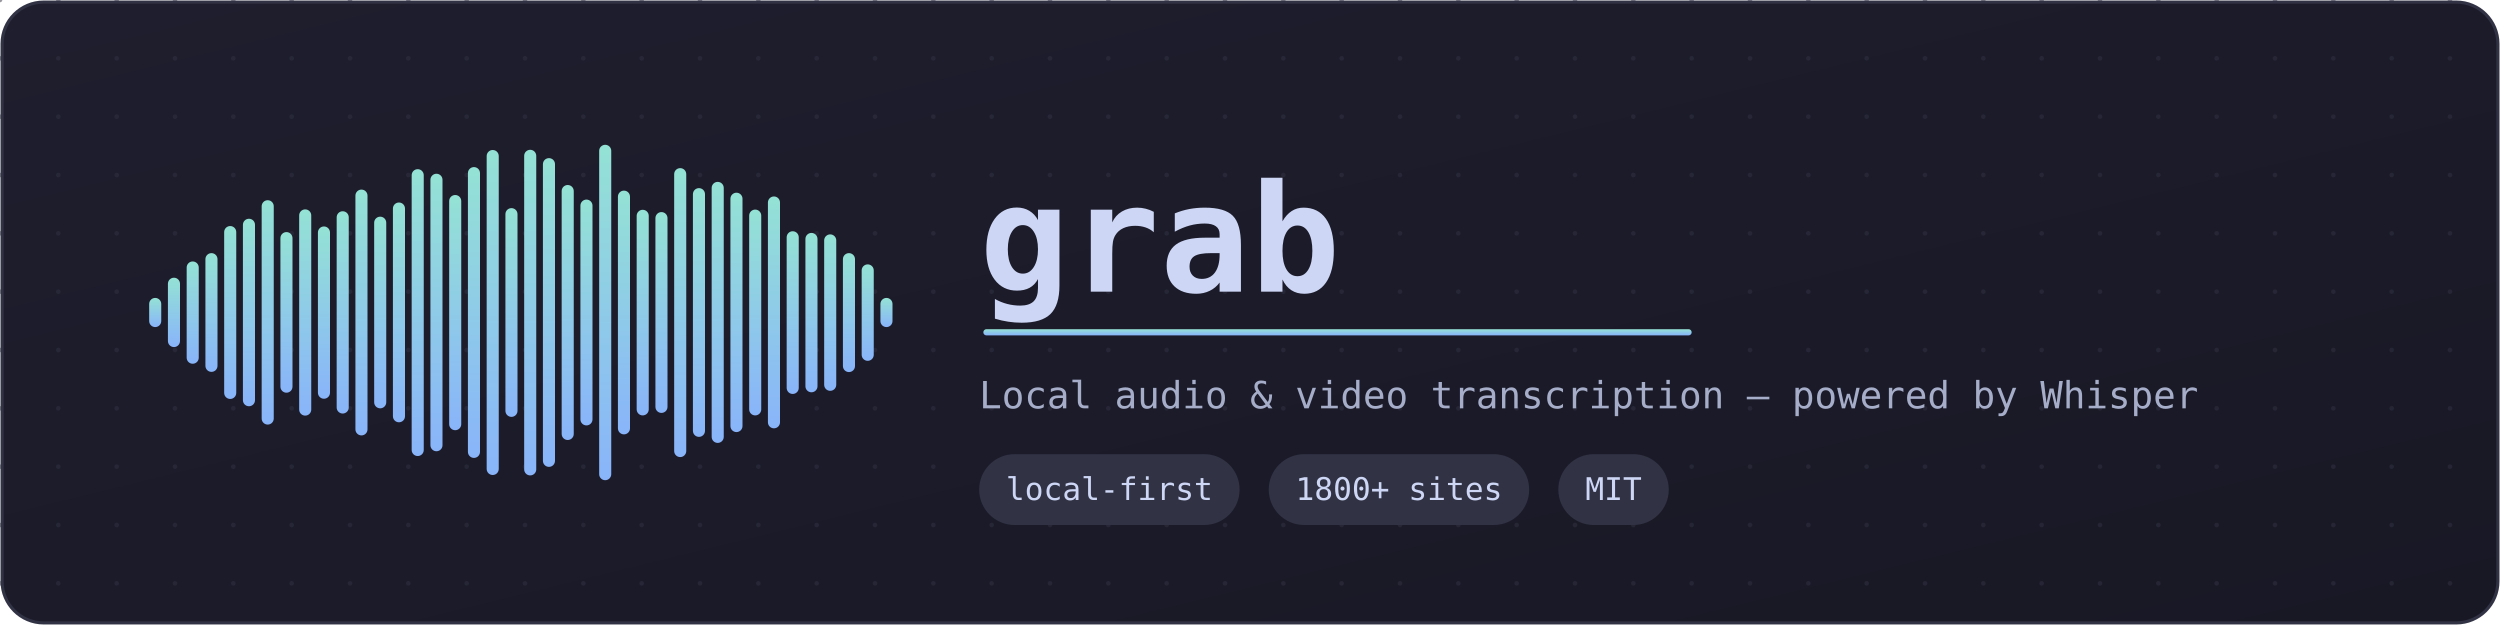
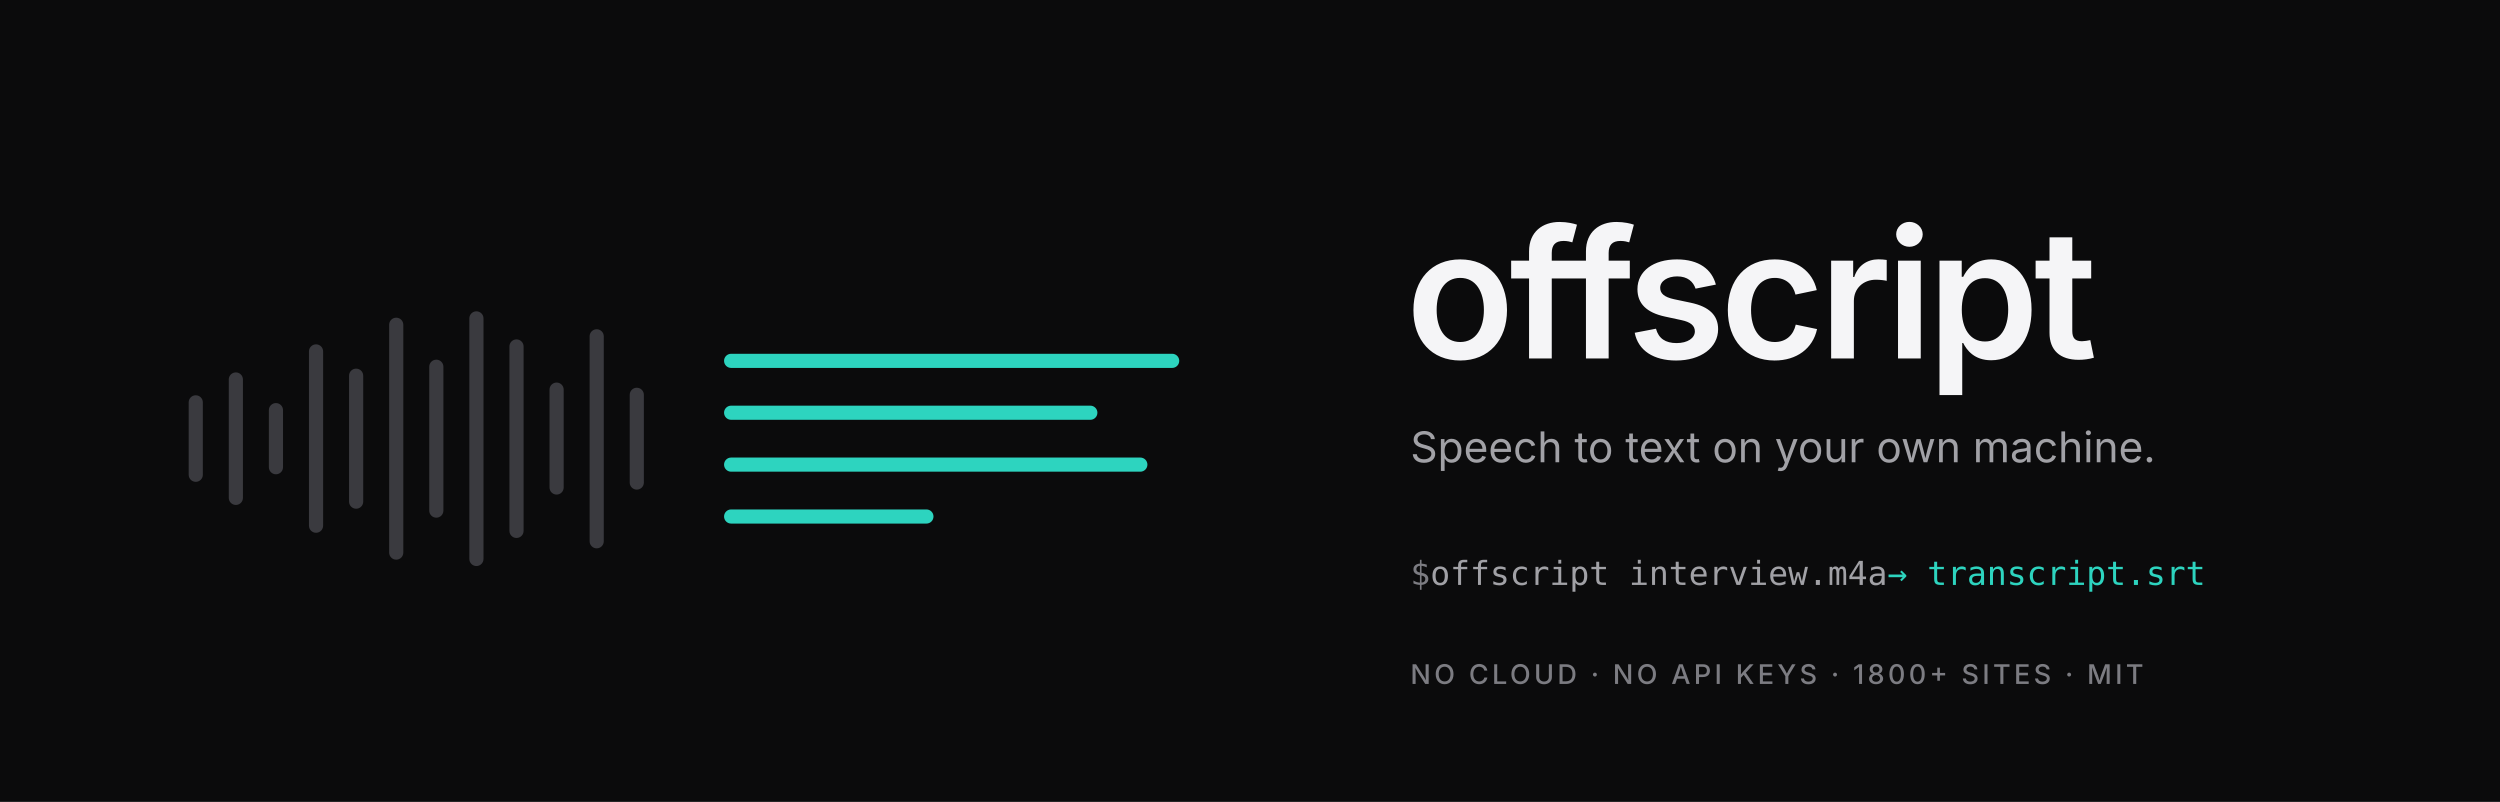
- <svg xmlns="http://www.w3.org/2000/svg" width="1200" height="300" viewBox="0 0 1200 300" role="img" aria-label="grab banner">
-   <defs>
-     <linearGradient id="bg" x1="0" y1="0" x2="1" y2="1">
-       <stop offset="0%" stop-color="#1e1e2e" />
-       <stop offset="100%" stop-color="#181825" />
-     </linearGradient>
-     <linearGradient id="wave" x1="0" y1="0" x2="0" y2="1">
-       <stop offset="0%" stop-color="#94e2d5" />
-       <stop offset="100%" stop-color="#89b4fa" />
-     </linearGradient>
-   </defs>
-   <rect x="1" y="1" width="1198" height="298" rx="20" fill="url(#bg)" stroke="#313244" stroke-width="1.5" />
-   <g opacity="0.5">
-     <circle cx="0" cy="0" r="1.1" fill="#313244" />
-     <circle cx="0" cy="28" r="1.1" fill="#313244" />
-     <circle cx="0" cy="56" r="1.1" fill="#313244" />
-     <circle cx="0" cy="84" r="1.1" fill="#313244" />
-     <circle cx="0" cy="112" r="1.1" fill="#313244" />
-     <circle cx="0" cy="140" r="1.1" fill="#313244" />
-     <circle cx="0" cy="168" r="1.1" fill="#313244" />
-     <circle cx="0" cy="196" r="1.1" fill="#313244" />
-     <circle cx="0" cy="224" r="1.1" fill="#313244" />
-     <circle cx="0" cy="252" r="1.1" fill="#313244" />
-     <circle cx="0" cy="280" r="1.1" fill="#313244" />
-     <circle cx="28" cy="0" r="1.1" fill="#313244" />
-     <circle cx="28" cy="28" r="1.1" fill="#313244" />
-     <circle cx="28" cy="56" r="1.1" fill="#313244" />
-     <circle cx="28" cy="84" r="1.1" fill="#313244" />
-     <circle cx="28" cy="112" r="1.1" fill="#313244" />
-     <circle cx="28" cy="140" r="1.1" fill="#313244" />
-     <circle cx="28" cy="168" r="1.1" fill="#313244" />
-     <circle cx="28" cy="196" r="1.1" fill="#313244" />
-     <circle cx="28" cy="224" r="1.1" fill="#313244" />
-     <circle cx="28" cy="252" r="1.1" fill="#313244" />
-     <circle cx="28" cy="280" r="1.1" fill="#313244" />
-     <circle cx="56" cy="0" r="1.1" fill="#313244" />
-     <circle cx="56" cy="28" r="1.1" fill="#313244" />
-     <circle cx="56" cy="56" r="1.1" fill="#313244" />
-     <circle cx="56" cy="84" r="1.1" fill="#313244" />
-     <circle cx="56" cy="112" r="1.1" fill="#313244" />
-     <circle cx="56" cy="140" r="1.1" fill="#313244" />
-     <circle cx="56" cy="168" r="1.1" fill="#313244" />
-     <circle cx="56" cy="196" r="1.1" fill="#313244" />
-     <circle cx="56" cy="224" r="1.1" fill="#313244" />
-     <circle cx="56" cy="252" r="1.1" fill="#313244" />
-     <circle cx="56" cy="280" r="1.1" fill="#313244" />
-     <circle cx="84" cy="0" r="1.1" fill="#313244" />
-     <circle cx="84" cy="28" r="1.1" fill="#313244" />
-     <circle cx="84" cy="56" r="1.1" fill="#313244" />
-     <circle cx="84" cy="84" r="1.1" fill="#313244" />
-     <circle cx="84" cy="112" r="1.1" fill="#313244" />
-     <circle cx="84" cy="140" r="1.1" fill="#313244" />
-     <circle cx="84" cy="168" r="1.1" fill="#313244" />
-     <circle cx="84" cy="196" r="1.1" fill="#313244" />
-     <circle cx="84" cy="224" r="1.1" fill="#313244" />
-     <circle cx="84" cy="252" r="1.1" fill="#313244" />
-     <circle cx="84" cy="280" r="1.1" fill="#313244" />
-     <circle cx="112" cy="0" r="1.1" fill="#313244" />
-     <circle cx="112" cy="28" r="1.1" fill="#313244" />
-     <circle cx="112" cy="56" r="1.1" fill="#313244" />
-     <circle cx="112" cy="84" r="1.1" fill="#313244" />
-     <circle cx="112" cy="112" r="1.1" fill="#313244" />
-     <circle cx="112" cy="140" r="1.1" fill="#313244" />
-     <circle cx="112" cy="168" r="1.1" fill="#313244" />
-     <circle cx="112" cy="196" r="1.1" fill="#313244" />
-     <circle cx="112" cy="224" r="1.1" fill="#313244" />
-     <circle cx="112" cy="252" r="1.1" fill="#313244" />
-     <circle cx="112" cy="280" r="1.1" fill="#313244" />
-     <circle cx="140" cy="0" r="1.1" fill="#313244" />
-     <circle cx="140" cy="28" r="1.1" fill="#313244" />
-     <circle cx="140" cy="56" r="1.1" fill="#313244" />
-     <circle cx="140" cy="84" r="1.1" fill="#313244" />
-     <circle cx="140" cy="112" r="1.1" fill="#313244" />
-     <circle cx="140" cy="140" r="1.1" fill="#313244" />
-     <circle cx="140" cy="168" r="1.1" fill="#313244" />
-     <circle cx="140" cy="196" r="1.1" fill="#313244" />
-     <circle cx="140" cy="224" r="1.1" fill="#313244" />
-     <circle cx="140" cy="252" r="1.1" fill="#313244" />
-     <circle cx="140" cy="280" r="1.1" fill="#313244" />
-     <circle cx="168" cy="0" r="1.1" fill="#313244" />
-     <circle cx="168" cy="28" r="1.1" fill="#313244" />
-     <circle cx="168" cy="56" r="1.1" fill="#313244" />
-     <circle cx="168" cy="84" r="1.1" fill="#313244" />
-     <circle cx="168" cy="112" r="1.1" fill="#313244" />
-     <circle cx="168" cy="140" r="1.1" fill="#313244" />
-     <circle cx="168" cy="168" r="1.1" fill="#313244" />
-     <circle cx="168" cy="196" r="1.1" fill="#313244" />
-     <circle cx="168" cy="224" r="1.1" fill="#313244" />
-     <circle cx="168" cy="252" r="1.1" fill="#313244" />
-     <circle cx="168" cy="280" r="1.1" fill="#313244" />
-     <circle cx="196" cy="0" r="1.1" fill="#313244" />
-     <circle cx="196" cy="28" r="1.1" fill="#313244" />
-     <circle cx="196" cy="56" r="1.1" fill="#313244" />
-     <circle cx="196" cy="84" r="1.1" fill="#313244" />
-     <circle cx="196" cy="112" r="1.1" fill="#313244" />
-     <circle cx="196" cy="140" r="1.1" fill="#313244" />
-     <circle cx="196" cy="168" r="1.1" fill="#313244" />
-     <circle cx="196" cy="196" r="1.1" fill="#313244" />
-     <circle cx="196" cy="224" r="1.1" fill="#313244" />
-     <circle cx="196" cy="252" r="1.1" fill="#313244" />
-     <circle cx="196" cy="280" r="1.1" fill="#313244" />
-     <circle cx="224" cy="0" r="1.1" fill="#313244" />
-     <circle cx="224" cy="28" r="1.1" fill="#313244" />
-     <circle cx="224" cy="56" r="1.1" fill="#313244" />
-     <circle cx="224" cy="84" r="1.1" fill="#313244" />
-     <circle cx="224" cy="112" r="1.1" fill="#313244" />
-     <circle cx="224" cy="140" r="1.1" fill="#313244" />
-     <circle cx="224" cy="168" r="1.1" fill="#313244" />
-     <circle cx="224" cy="196" r="1.1" fill="#313244" />
-     <circle cx="224" cy="224" r="1.1" fill="#313244" />
-     <circle cx="224" cy="252" r="1.1" fill="#313244" />
-     <circle cx="224" cy="280" r="1.1" fill="#313244" />
-     <circle cx="252" cy="0" r="1.1" fill="#313244" />
-     <circle cx="252" cy="28" r="1.1" fill="#313244" />
-     <circle cx="252" cy="56" r="1.1" fill="#313244" />
-     <circle cx="252" cy="84" r="1.1" fill="#313244" />
-     <circle cx="252" cy="112" r="1.1" fill="#313244" />
-     <circle cx="252" cy="140" r="1.1" fill="#313244" />
-     <circle cx="252" cy="168" r="1.1" fill="#313244" />
-     <circle cx="252" cy="196" r="1.1" fill="#313244" />
-     <circle cx="252" cy="224" r="1.1" fill="#313244" />
-     <circle cx="252" cy="252" r="1.1" fill="#313244" />
-     <circle cx="252" cy="280" r="1.1" fill="#313244" />
-     <circle cx="280" cy="0" r="1.1" fill="#313244" />
-     <circle cx="280" cy="28" r="1.1" fill="#313244" />
-     <circle cx="280" cy="56" r="1.1" fill="#313244" />
-     <circle cx="280" cy="84" r="1.1" fill="#313244" />
-     <circle cx="280" cy="112" r="1.1" fill="#313244" />
-     <circle cx="280" cy="140" r="1.1" fill="#313244" />
-     <circle cx="280" cy="168" r="1.1" fill="#313244" />
-     <circle cx="280" cy="196" r="1.1" fill="#313244" />
-     <circle cx="280" cy="224" r="1.1" fill="#313244" />
-     <circle cx="280" cy="252" r="1.1" fill="#313244" />
-     <circle cx="280" cy="280" r="1.1" fill="#313244" />
-     <circle cx="308" cy="0" r="1.1" fill="#313244" />
-     <circle cx="308" cy="28" r="1.1" fill="#313244" />
-     <circle cx="308" cy="56" r="1.1" fill="#313244" />
-     <circle cx="308" cy="84" r="1.1" fill="#313244" />
-     <circle cx="308" cy="112" r="1.1" fill="#313244" />
-     <circle cx="308" cy="140" r="1.1" fill="#313244" />
-     <circle cx="308" cy="168" r="1.1" fill="#313244" />
-     <circle cx="308" cy="196" r="1.1" fill="#313244" />
-     <circle cx="308" cy="224" r="1.1" fill="#313244" />
-     <circle cx="308" cy="252" r="1.1" fill="#313244" />
-     <circle cx="308" cy="280" r="1.1" fill="#313244" />
-     <circle cx="336" cy="0" r="1.1" fill="#313244" />
-     <circle cx="336" cy="28" r="1.1" fill="#313244" />
-     <circle cx="336" cy="56" r="1.1" fill="#313244" />
-     <circle cx="336" cy="84" r="1.1" fill="#313244" />
-     <circle cx="336" cy="112" r="1.1" fill="#313244" />
-     <circle cx="336" cy="140" r="1.1" fill="#313244" />
-     <circle cx="336" cy="168" r="1.1" fill="#313244" />
-     <circle cx="336" cy="196" r="1.1" fill="#313244" />
-     <circle cx="336" cy="224" r="1.1" fill="#313244" />
-     <circle cx="336" cy="252" r="1.1" fill="#313244" />
-     <circle cx="336" cy="280" r="1.1" fill="#313244" />
-     <circle cx="364" cy="0" r="1.1" fill="#313244" />
-     <circle cx="364" cy="28" r="1.1" fill="#313244" />
-     <circle cx="364" cy="56" r="1.1" fill="#313244" />
-     <circle cx="364" cy="84" r="1.1" fill="#313244" />
-     <circle cx="364" cy="112" r="1.1" fill="#313244" />
-     <circle cx="364" cy="140" r="1.1" fill="#313244" />
-     <circle cx="364" cy="168" r="1.1" fill="#313244" />
-     <circle cx="364" cy="196" r="1.1" fill="#313244" />
-     <circle cx="364" cy="224" r="1.1" fill="#313244" />
-     <circle cx="364" cy="252" r="1.1" fill="#313244" />
-     <circle cx="364" cy="280" r="1.1" fill="#313244" />
-     <circle cx="392" cy="0" r="1.1" fill="#313244" />
-     <circle cx="392" cy="28" r="1.1" fill="#313244" />
-     <circle cx="392" cy="56" r="1.1" fill="#313244" />
-     <circle cx="392" cy="84" r="1.1" fill="#313244" />
-     <circle cx="392" cy="112" r="1.1" fill="#313244" />
-     <circle cx="392" cy="140" r="1.1" fill="#313244" />
-     <circle cx="392" cy="168" r="1.1" fill="#313244" />
-     <circle cx="392" cy="196" r="1.1" fill="#313244" />
-     <circle cx="392" cy="224" r="1.1" fill="#313244" />
-     <circle cx="392" cy="252" r="1.1" fill="#313244" />
-     <circle cx="392" cy="280" r="1.1" fill="#313244" />
-     <circle cx="420" cy="0" r="1.1" fill="#313244" />
-     <circle cx="420" cy="28" r="1.1" fill="#313244" />
-     <circle cx="420" cy="56" r="1.1" fill="#313244" />
-     <circle cx="420" cy="84" r="1.1" fill="#313244" />
-     <circle cx="420" cy="112" r="1.1" fill="#313244" />
-     <circle cx="420" cy="140" r="1.1" fill="#313244" />
-     <circle cx="420" cy="168" r="1.1" fill="#313244" />
-     <circle cx="420" cy="196" r="1.1" fill="#313244" />
-     <circle cx="420" cy="224" r="1.1" fill="#313244" />
-     <circle cx="420" cy="252" r="1.1" fill="#313244" />
-     <circle cx="420" cy="280" r="1.1" fill="#313244" />
-     <circle cx="448" cy="0" r="1.1" fill="#313244" />
-     <circle cx="448" cy="28" r="1.1" fill="#313244" />
-     <circle cx="448" cy="56" r="1.1" fill="#313244" />
-     <circle cx="448" cy="84" r="1.1" fill="#313244" />
-     <circle cx="448" cy="112" r="1.1" fill="#313244" />
-     <circle cx="448" cy="140" r="1.1" fill="#313244" />
-     <circle cx="448" cy="168" r="1.1" fill="#313244" />
-     <circle cx="448" cy="196" r="1.1" fill="#313244" />
-     <circle cx="448" cy="224" r="1.1" fill="#313244" />
-     <circle cx="448" cy="252" r="1.1" fill="#313244" />
-     <circle cx="448" cy="280" r="1.1" fill="#313244" />
-     <circle cx="476" cy="0" r="1.1" fill="#313244" />
-     <circle cx="476" cy="28" r="1.1" fill="#313244" />
-     <circle cx="476" cy="56" r="1.1" fill="#313244" />
-     <circle cx="476" cy="84" r="1.1" fill="#313244" />
-     <circle cx="476" cy="112" r="1.1" fill="#313244" />
-     <circle cx="476" cy="140" r="1.1" fill="#313244" />
-     <circle cx="476" cy="168" r="1.1" fill="#313244" />
-     <circle cx="476" cy="196" r="1.1" fill="#313244" />
-     <circle cx="476" cy="224" r="1.1" fill="#313244" />
-     <circle cx="476" cy="252" r="1.1" fill="#313244" />
-     <circle cx="476" cy="280" r="1.1" fill="#313244" />
-     <circle cx="504" cy="0" r="1.1" fill="#313244" />
-     <circle cx="504" cy="28" r="1.1" fill="#313244" />
-     <circle cx="504" cy="56" r="1.1" fill="#313244" />
-     <circle cx="504" cy="84" r="1.1" fill="#313244" />
-     <circle cx="504" cy="112" r="1.1" fill="#313244" />
-     <circle cx="504" cy="140" r="1.1" fill="#313244" />
-     <circle cx="504" cy="168" r="1.1" fill="#313244" />
-     <circle cx="504" cy="196" r="1.1" fill="#313244" />
-     <circle cx="504" cy="224" r="1.1" fill="#313244" />
-     <circle cx="504" cy="252" r="1.1" fill="#313244" />
-     <circle cx="504" cy="280" r="1.1" fill="#313244" />
-     <circle cx="532" cy="0" r="1.1" fill="#313244" />
-     <circle cx="532" cy="28" r="1.1" fill="#313244" />
-     <circle cx="532" cy="56" r="1.1" fill="#313244" />
-     <circle cx="532" cy="84" r="1.1" fill="#313244" />
-     <circle cx="532" cy="112" r="1.1" fill="#313244" />
-     <circle cx="532" cy="140" r="1.1" fill="#313244" />
-     <circle cx="532" cy="168" r="1.1" fill="#313244" />
-     <circle cx="532" cy="196" r="1.1" fill="#313244" />
-     <circle cx="532" cy="224" r="1.1" fill="#313244" />
-     <circle cx="532" cy="252" r="1.1" fill="#313244" />
-     <circle cx="532" cy="280" r="1.1" fill="#313244" />
-     <circle cx="560" cy="0" r="1.1" fill="#313244" />
-     <circle cx="560" cy="28" r="1.1" fill="#313244" />
-     <circle cx="560" cy="56" r="1.1" fill="#313244" />
-     <circle cx="560" cy="84" r="1.1" fill="#313244" />
-     <circle cx="560" cy="112" r="1.1" fill="#313244" />
-     <circle cx="560" cy="140" r="1.1" fill="#313244" />
-     <circle cx="560" cy="168" r="1.1" fill="#313244" />
-     <circle cx="560" cy="196" r="1.1" fill="#313244" />
-     <circle cx="560" cy="224" r="1.1" fill="#313244" />
-     <circle cx="560" cy="252" r="1.1" fill="#313244" />
-     <circle cx="560" cy="280" r="1.1" fill="#313244" />
-     <circle cx="588" cy="0" r="1.1" fill="#313244" />
-     <circle cx="588" cy="28" r="1.1" fill="#313244" />
-     <circle cx="588" cy="56" r="1.1" fill="#313244" />
-     <circle cx="588" cy="84" r="1.1" fill="#313244" />
-     <circle cx="588" cy="112" r="1.1" fill="#313244" />
-     <circle cx="588" cy="140" r="1.1" fill="#313244" />
-     <circle cx="588" cy="168" r="1.1" fill="#313244" />
-     <circle cx="588" cy="196" r="1.1" fill="#313244" />
-     <circle cx="588" cy="224" r="1.1" fill="#313244" />
-     <circle cx="588" cy="252" r="1.1" fill="#313244" />
-     <circle cx="588" cy="280" r="1.1" fill="#313244" />
-     <circle cx="616" cy="0" r="1.1" fill="#313244" />
-     <circle cx="616" cy="28" r="1.1" fill="#313244" />
-     <circle cx="616" cy="56" r="1.1" fill="#313244" />
-     <circle cx="616" cy="84" r="1.1" fill="#313244" />
-     <circle cx="616" cy="112" r="1.1" fill="#313244" />
-     <circle cx="616" cy="140" r="1.1" fill="#313244" />
-     <circle cx="616" cy="168" r="1.1" fill="#313244" />
-     <circle cx="616" cy="196" r="1.1" fill="#313244" />
-     <circle cx="616" cy="224" r="1.1" fill="#313244" />
-     <circle cx="616" cy="252" r="1.1" fill="#313244" />
-     <circle cx="616" cy="280" r="1.1" fill="#313244" />
-     <circle cx="644" cy="0" r="1.1" fill="#313244" />
-     <circle cx="644" cy="28" r="1.1" fill="#313244" />
-     <circle cx="644" cy="56" r="1.1" fill="#313244" />
-     <circle cx="644" cy="84" r="1.1" fill="#313244" />
-     <circle cx="644" cy="112" r="1.1" fill="#313244" />
-     <circle cx="644" cy="140" r="1.1" fill="#313244" />
-     <circle cx="644" cy="168" r="1.1" fill="#313244" />
-     <circle cx="644" cy="196" r="1.1" fill="#313244" />
-     <circle cx="644" cy="224" r="1.1" fill="#313244" />
-     <circle cx="644" cy="252" r="1.1" fill="#313244" />
-     <circle cx="644" cy="280" r="1.1" fill="#313244" />
-     <circle cx="672" cy="0" r="1.1" fill="#313244" />
-     <circle cx="672" cy="28" r="1.1" fill="#313244" />
-     <circle cx="672" cy="56" r="1.1" fill="#313244" />
-     <circle cx="672" cy="84" r="1.1" fill="#313244" />
-     <circle cx="672" cy="112" r="1.1" fill="#313244" />
-     <circle cx="672" cy="140" r="1.1" fill="#313244" />
-     <circle cx="672" cy="168" r="1.1" fill="#313244" />
-     <circle cx="672" cy="196" r="1.1" fill="#313244" />
-     <circle cx="672" cy="224" r="1.1" fill="#313244" />
-     <circle cx="672" cy="252" r="1.1" fill="#313244" />
-     <circle cx="672" cy="280" r="1.1" fill="#313244" />
-     <circle cx="700" cy="0" r="1.1" fill="#313244" />
-     <circle cx="700" cy="28" r="1.1" fill="#313244" />
-     <circle cx="700" cy="56" r="1.1" fill="#313244" />
-     <circle cx="700" cy="84" r="1.1" fill="#313244" />
-     <circle cx="700" cy="112" r="1.1" fill="#313244" />
-     <circle cx="700" cy="140" r="1.1" fill="#313244" />
-     <circle cx="700" cy="168" r="1.1" fill="#313244" />
-     <circle cx="700" cy="196" r="1.1" fill="#313244" />
-     <circle cx="700" cy="224" r="1.1" fill="#313244" />
-     <circle cx="700" cy="252" r="1.1" fill="#313244" />
-     <circle cx="700" cy="280" r="1.1" fill="#313244" />
-     <circle cx="728" cy="0" r="1.1" fill="#313244" />
-     <circle cx="728" cy="28" r="1.1" fill="#313244" />
-     <circle cx="728" cy="56" r="1.1" fill="#313244" />
-     <circle cx="728" cy="84" r="1.1" fill="#313244" />
-     <circle cx="728" cy="112" r="1.1" fill="#313244" />
-     <circle cx="728" cy="140" r="1.1" fill="#313244" />
-     <circle cx="728" cy="168" r="1.1" fill="#313244" />
-     <circle cx="728" cy="196" r="1.1" fill="#313244" />
-     <circle cx="728" cy="224" r="1.1" fill="#313244" />
-     <circle cx="728" cy="252" r="1.1" fill="#313244" />
-     <circle cx="728" cy="280" r="1.1" fill="#313244" />
-     <circle cx="756" cy="0" r="1.1" fill="#313244" />
-     <circle cx="756" cy="28" r="1.1" fill="#313244" />
-     <circle cx="756" cy="56" r="1.1" fill="#313244" />
-     <circle cx="756" cy="84" r="1.1" fill="#313244" />
-     <circle cx="756" cy="112" r="1.1" fill="#313244" />
-     <circle cx="756" cy="140" r="1.1" fill="#313244" />
-     <circle cx="756" cy="168" r="1.1" fill="#313244" />
-     <circle cx="756" cy="196" r="1.1" fill="#313244" />
-     <circle cx="756" cy="224" r="1.1" fill="#313244" />
-     <circle cx="756" cy="252" r="1.1" fill="#313244" />
-     <circle cx="756" cy="280" r="1.1" fill="#313244" />
-     <circle cx="784" cy="0" r="1.1" fill="#313244" />
-     <circle cx="784" cy="28" r="1.1" fill="#313244" />
-     <circle cx="784" cy="56" r="1.1" fill="#313244" />
-     <circle cx="784" cy="84" r="1.1" fill="#313244" />
-     <circle cx="784" cy="112" r="1.1" fill="#313244" />
-     <circle cx="784" cy="140" r="1.1" fill="#313244" />
-     <circle cx="784" cy="168" r="1.1" fill="#313244" />
-     <circle cx="784" cy="196" r="1.1" fill="#313244" />
-     <circle cx="784" cy="224" r="1.1" fill="#313244" />
-     <circle cx="784" cy="252" r="1.1" fill="#313244" />
-     <circle cx="784" cy="280" r="1.1" fill="#313244" />
-     <circle cx="812" cy="0" r="1.1" fill="#313244" />
-     <circle cx="812" cy="28" r="1.1" fill="#313244" />
-     <circle cx="812" cy="56" r="1.1" fill="#313244" />
-     <circle cx="812" cy="84" r="1.1" fill="#313244" />
-     <circle cx="812" cy="112" r="1.1" fill="#313244" />
-     <circle cx="812" cy="140" r="1.1" fill="#313244" />
-     <circle cx="812" cy="168" r="1.1" fill="#313244" />
-     <circle cx="812" cy="196" r="1.1" fill="#313244" />
-     <circle cx="812" cy="224" r="1.1" fill="#313244" />
-     <circle cx="812" cy="252" r="1.1" fill="#313244" />
-     <circle cx="812" cy="280" r="1.1" fill="#313244" />
-     <circle cx="840" cy="0" r="1.1" fill="#313244" />
-     <circle cx="840" cy="28" r="1.1" fill="#313244" />
-     <circle cx="840" cy="56" r="1.1" fill="#313244" />
-     <circle cx="840" cy="84" r="1.1" fill="#313244" />
-     <circle cx="840" cy="112" r="1.1" fill="#313244" />
-     <circle cx="840" cy="140" r="1.1" fill="#313244" />
-     <circle cx="840" cy="168" r="1.1" fill="#313244" />
-     <circle cx="840" cy="196" r="1.1" fill="#313244" />
-     <circle cx="840" cy="224" r="1.1" fill="#313244" />
-     <circle cx="840" cy="252" r="1.1" fill="#313244" />
-     <circle cx="840" cy="280" r="1.1" fill="#313244" />
-     <circle cx="868" cy="0" r="1.1" fill="#313244" />
-     <circle cx="868" cy="28" r="1.1" fill="#313244" />
-     <circle cx="868" cy="56" r="1.1" fill="#313244" />
-     <circle cx="868" cy="84" r="1.1" fill="#313244" />
-     <circle cx="868" cy="112" r="1.1" fill="#313244" />
-     <circle cx="868" cy="140" r="1.1" fill="#313244" />
-     <circle cx="868" cy="168" r="1.1" fill="#313244" />
-     <circle cx="868" cy="196" r="1.1" fill="#313244" />
-     <circle cx="868" cy="224" r="1.1" fill="#313244" />
-     <circle cx="868" cy="252" r="1.1" fill="#313244" />
-     <circle cx="868" cy="280" r="1.1" fill="#313244" />
-     <circle cx="896" cy="0" r="1.1" fill="#313244" />
-     <circle cx="896" cy="28" r="1.1" fill="#313244" />
-     <circle cx="896" cy="56" r="1.1" fill="#313244" />
-     <circle cx="896" cy="84" r="1.1" fill="#313244" />
-     <circle cx="896" cy="112" r="1.1" fill="#313244" />
-     <circle cx="896" cy="140" r="1.1" fill="#313244" />
-     <circle cx="896" cy="168" r="1.1" fill="#313244" />
-     <circle cx="896" cy="196" r="1.1" fill="#313244" />
-     <circle cx="896" cy="224" r="1.1" fill="#313244" />
-     <circle cx="896" cy="252" r="1.1" fill="#313244" />
-     <circle cx="896" cy="280" r="1.1" fill="#313244" />
-     <circle cx="924" cy="0" r="1.1" fill="#313244" />
-     <circle cx="924" cy="28" r="1.1" fill="#313244" />
-     <circle cx="924" cy="56" r="1.1" fill="#313244" />
-     <circle cx="924" cy="84" r="1.1" fill="#313244" />
-     <circle cx="924" cy="112" r="1.1" fill="#313244" />
-     <circle cx="924" cy="140" r="1.1" fill="#313244" />
-     <circle cx="924" cy="168" r="1.1" fill="#313244" />
-     <circle cx="924" cy="196" r="1.1" fill="#313244" />
-     <circle cx="924" cy="224" r="1.1" fill="#313244" />
-     <circle cx="924" cy="252" r="1.1" fill="#313244" />
-     <circle cx="924" cy="280" r="1.1" fill="#313244" />
-     <circle cx="952" cy="0" r="1.1" fill="#313244" />
-     <circle cx="952" cy="28" r="1.1" fill="#313244" />
-     <circle cx="952" cy="56" r="1.1" fill="#313244" />
-     <circle cx="952" cy="84" r="1.1" fill="#313244" />
-     <circle cx="952" cy="112" r="1.1" fill="#313244" />
-     <circle cx="952" cy="140" r="1.1" fill="#313244" />
-     <circle cx="952" cy="168" r="1.1" fill="#313244" />
-     <circle cx="952" cy="196" r="1.1" fill="#313244" />
-     <circle cx="952" cy="224" r="1.1" fill="#313244" />
-     <circle cx="952" cy="252" r="1.1" fill="#313244" />
-     <circle cx="952" cy="280" r="1.1" fill="#313244" />
-     <circle cx="980" cy="0" r="1.1" fill="#313244" />
-     <circle cx="980" cy="28" r="1.1" fill="#313244" />
-     <circle cx="980" cy="56" r="1.1" fill="#313244" />
-     <circle cx="980" cy="84" r="1.1" fill="#313244" />
-     <circle cx="980" cy="112" r="1.1" fill="#313244" />
-     <circle cx="980" cy="140" r="1.1" fill="#313244" />
-     <circle cx="980" cy="168" r="1.1" fill="#313244" />
-     <circle cx="980" cy="196" r="1.1" fill="#313244" />
-     <circle cx="980" cy="224" r="1.1" fill="#313244" />
-     <circle cx="980" cy="252" r="1.1" fill="#313244" />
-     <circle cx="980" cy="280" r="1.1" fill="#313244" />
-     <circle cx="1008" cy="0" r="1.1" fill="#313244" />
-     <circle cx="1008" cy="28" r="1.1" fill="#313244" />
-     <circle cx="1008" cy="56" r="1.1" fill="#313244" />
-     <circle cx="1008" cy="84" r="1.1" fill="#313244" />
-     <circle cx="1008" cy="112" r="1.1" fill="#313244" />
-     <circle cx="1008" cy="140" r="1.1" fill="#313244" />
-     <circle cx="1008" cy="168" r="1.1" fill="#313244" />
-     <circle cx="1008" cy="196" r="1.1" fill="#313244" />
-     <circle cx="1008" cy="224" r="1.1" fill="#313244" />
-     <circle cx="1008" cy="252" r="1.1" fill="#313244" />
-     <circle cx="1008" cy="280" r="1.1" fill="#313244" />
-     <circle cx="1036" cy="0" r="1.1" fill="#313244" />
-     <circle cx="1036" cy="28" r="1.1" fill="#313244" />
-     <circle cx="1036" cy="56" r="1.1" fill="#313244" />
-     <circle cx="1036" cy="84" r="1.1" fill="#313244" />
-     <circle cx="1036" cy="112" r="1.1" fill="#313244" />
-     <circle cx="1036" cy="140" r="1.1" fill="#313244" />
-     <circle cx="1036" cy="168" r="1.1" fill="#313244" />
-     <circle cx="1036" cy="196" r="1.1" fill="#313244" />
-     <circle cx="1036" cy="224" r="1.1" fill="#313244" />
-     <circle cx="1036" cy="252" r="1.1" fill="#313244" />
-     <circle cx="1036" cy="280" r="1.1" fill="#313244" />
-     <circle cx="1064" cy="0" r="1.1" fill="#313244" />
-     <circle cx="1064" cy="28" r="1.1" fill="#313244" />
-     <circle cx="1064" cy="56" r="1.1" fill="#313244" />
-     <circle cx="1064" cy="84" r="1.1" fill="#313244" />
-     <circle cx="1064" cy="112" r="1.1" fill="#313244" />
-     <circle cx="1064" cy="140" r="1.1" fill="#313244" />
-     <circle cx="1064" cy="168" r="1.1" fill="#313244" />
-     <circle cx="1064" cy="196" r="1.1" fill="#313244" />
-     <circle cx="1064" cy="224" r="1.1" fill="#313244" />
-     <circle cx="1064" cy="252" r="1.1" fill="#313244" />
-     <circle cx="1064" cy="280" r="1.1" fill="#313244" />
-     <circle cx="1092" cy="0" r="1.1" fill="#313244" />
-     <circle cx="1092" cy="28" r="1.1" fill="#313244" />
-     <circle cx="1092" cy="56" r="1.1" fill="#313244" />
-     <circle cx="1092" cy="84" r="1.1" fill="#313244" />
-     <circle cx="1092" cy="112" r="1.1" fill="#313244" />
-     <circle cx="1092" cy="140" r="1.1" fill="#313244" />
-     <circle cx="1092" cy="168" r="1.1" fill="#313244" />
-     <circle cx="1092" cy="196" r="1.1" fill="#313244" />
-     <circle cx="1092" cy="224" r="1.1" fill="#313244" />
-     <circle cx="1092" cy="252" r="1.1" fill="#313244" />
-     <circle cx="1092" cy="280" r="1.1" fill="#313244" />
-     <circle cx="1120" cy="0" r="1.1" fill="#313244" />
-     <circle cx="1120" cy="28" r="1.1" fill="#313244" />
-     <circle cx="1120" cy="56" r="1.1" fill="#313244" />
-     <circle cx="1120" cy="84" r="1.1" fill="#313244" />
-     <circle cx="1120" cy="112" r="1.1" fill="#313244" />
-     <circle cx="1120" cy="140" r="1.1" fill="#313244" />
-     <circle cx="1120" cy="168" r="1.1" fill="#313244" />
-     <circle cx="1120" cy="196" r="1.1" fill="#313244" />
-     <circle cx="1120" cy="224" r="1.1" fill="#313244" />
-     <circle cx="1120" cy="252" r="1.1" fill="#313244" />
-     <circle cx="1120" cy="280" r="1.1" fill="#313244" />
-     <circle cx="1148" cy="0" r="1.1" fill="#313244" />
-     <circle cx="1148" cy="28" r="1.1" fill="#313244" />
-     <circle cx="1148" cy="56" r="1.1" fill="#313244" />
-     <circle cx="1148" cy="84" r="1.1" fill="#313244" />
-     <circle cx="1148" cy="112" r="1.1" fill="#313244" />
-     <circle cx="1148" cy="140" r="1.1" fill="#313244" />
-     <circle cx="1148" cy="168" r="1.1" fill="#313244" />
-     <circle cx="1148" cy="196" r="1.1" fill="#313244" />
-     <circle cx="1148" cy="224" r="1.1" fill="#313244" />
-     <circle cx="1148" cy="252" r="1.1" fill="#313244" />
-     <circle cx="1148" cy="280" r="1.1" fill="#313244" />
-     <circle cx="1176" cy="0" r="1.1" fill="#313244" />
-     <circle cx="1176" cy="28" r="1.1" fill="#313244" />
-     <circle cx="1176" cy="56" r="1.1" fill="#313244" />
-     <circle cx="1176" cy="84" r="1.1" fill="#313244" />
-     <circle cx="1176" cy="112" r="1.1" fill="#313244" />
-     <circle cx="1176" cy="140" r="1.1" fill="#313244" />
-     <circle cx="1176" cy="168" r="1.1" fill="#313244" />
-     <circle cx="1176" cy="196" r="1.1" fill="#313244" />
-     <circle cx="1176" cy="224" r="1.1" fill="#313244" />
-     <circle cx="1176" cy="252" r="1.1" fill="#313244" />
-     <circle cx="1176" cy="280" r="1.1" fill="#313244" />
+ <svg xmlns="http://www.w3.org/2000/svg" width="1060" height="340" viewBox="0 0 1060 340" role="img" aria-label="offscript — speech to text on your own machine">
+   <rect width="1060" height="340" fill="#0b0b0c" />
+   <g>
+     <rect x="80.0" y="167.6" width="6" height="36.7" rx="3.0" fill="#3a3a3f" />
+     <rect x="97.0" y="157.9" width="6" height="56.2" rx="3.0" fill="#3a3a3f" />
+     <rect x="114.0" y="170.9" width="6" height="30.2" rx="3.0" fill="#3a3a3f" />
+     <rect x="131.0" y="146.0" width="6" height="79.9" rx="3.0" fill="#3a3a3f" />
+     <rect x="148.0" y="156.3" width="6" height="59.4" rx="3.0" fill="#3a3a3f" />
+     <rect x="165.0" y="134.7" width="6" height="102.6" rx="3.0" fill="#3a3a3f" />
+     <rect x="182.0" y="152.5" width="6" height="67.0" rx="3.0" fill="#3a3a3f" />
+     <rect x="199.0" y="132.0" width="6" height="108.0" rx="3.0" fill="#3a3a3f" />
+     <rect x="216.0" y="143.9" width="6" height="84.2" rx="3.0" fill="#3a3a3f" />
+     <rect x="233.0" y="162.2" width="6" height="47.5" rx="3.0" fill="#3a3a3f" />
+     <rect x="250.0" y="139.6" width="6" height="92.9" rx="3.0" fill="#3a3a3f" />
+     <rect x="267.0" y="164.4" width="6" height="43.2" rx="3.0" fill="#3a3a3f" />
+     <rect x="307.0" y="150.0" width="193.0" height="6" rx="3.0" fill="#2dd4bf" />
+     <rect x="307.0" y="172.0" width="158.3" height="6" rx="3.0" fill="#2dd4bf" />
+     <rect x="307.0" y="194.0" width="179.5" height="6" rx="3.0" fill="#2dd4bf" />
+     <rect x="307.0" y="216.0" width="88.8" height="6" rx="3.0" fill="#2dd4bf" />
  </g>
-   <g>
-     <rect x="71.6" y="143.0" width="5.8" height="14.0" rx="2.9" fill="url(#wave)" />
-     <rect x="80.6" y="133.3" width="5.8" height="33.3" rx="2.9" fill="url(#wave)" />
-     <rect x="89.6" y="125.5" width="5.8" height="49.1" rx="2.9" fill="url(#wave)" />
-     <rect x="98.6" y="121.5" width="5.8" height="57.0" rx="2.9" fill="url(#wave)" />
-     <rect x="107.6" y="108.5" width="5.8" height="83.0" rx="2.9" fill="url(#wave)" />
-     <rect x="116.6" y="105.0" width="5.8" height="90.0" rx="2.9" fill="url(#wave)" />
-     <rect x="125.6" y="96.1" width="5.8" height="107.7" rx="2.9" fill="url(#wave)" />
-     <rect x="134.6" y="111.4" width="5.8" height="77.1" rx="2.9" fill="url(#wave)" />
-     <rect x="143.6" y="100.5" width="5.8" height="99.0" rx="2.9" fill="url(#wave)" />
-     <rect x="152.6" y="108.7" width="5.8" height="82.7" rx="2.9" fill="url(#wave)" />
-     <rect x="161.6" y="101.4" width="5.8" height="97.1" rx="2.9" fill="url(#wave)" />
-     <rect x="170.6" y="91.0" width="5.8" height="118.0" rx="2.9" fill="url(#wave)" />
-     <rect x="179.6" y="104.0" width="5.8" height="92.0" rx="2.9" fill="url(#wave)" />
-     <rect x="188.6" y="97.2" width="5.8" height="105.5" rx="2.9" fill="url(#wave)" />
-     <rect x="197.6" y="81.2" width="5.8" height="137.7" rx="2.9" fill="url(#wave)" />
-     <rect x="206.6" y="83.4" width="5.8" height="133.2" rx="2.9" fill="url(#wave)" />
-     <rect x="215.6" y="93.6" width="5.8" height="112.9" rx="2.9" fill="url(#wave)" />
-     <rect x="224.6" y="80.2" width="5.8" height="139.6" rx="2.9" fill="url(#wave)" />
-     <rect x="233.6" y="72.0" width="5.8" height="156.0" rx="2.9" fill="url(#wave)" />
-     <rect x="242.6" y="99.9" width="5.8" height="100.2" rx="2.9" fill="url(#wave)" />
-     <rect x="251.6" y="71.9" width="5.8" height="156.3" rx="2.9" fill="url(#wave)" />
-     <rect x="260.6" y="75.9" width="5.8" height="148.2" rx="2.9" fill="url(#wave)" />
-     <rect x="269.6" y="88.8" width="5.8" height="122.4" rx="2.9" fill="url(#wave)" />
-     <rect x="278.6" y="95.8" width="5.8" height="108.4" rx="2.9" fill="url(#wave)" />
-     <rect x="287.6" y="69.5" width="5.8" height="161.0" rx="2.9" fill="url(#wave)" />
-     <rect x="296.6" y="91.5" width="5.8" height="117.0" rx="2.9" fill="url(#wave)" />
-     <rect x="305.6" y="100.7" width="5.8" height="98.7" rx="2.9" fill="url(#wave)" />
-     <rect x="314.6" y="101.8" width="5.8" height="96.4" rx="2.9" fill="url(#wave)" />
-     <rect x="323.6" y="80.7" width="5.8" height="138.7" rx="2.9" fill="url(#wave)" />
-     <rect x="332.6" y="90.3" width="5.8" height="119.4" rx="2.9" fill="url(#wave)" />
-     <rect x="341.6" y="87.3" width="5.8" height="125.3" rx="2.9" fill="url(#wave)" />
-     <rect x="350.6" y="92.5" width="5.8" height="114.9" rx="2.9" fill="url(#wave)" />
-     <rect x="359.6" y="100.6" width="5.8" height="98.8" rx="2.9" fill="url(#wave)" />
-     <rect x="368.6" y="94.3" width="5.8" height="111.3" rx="2.9" fill="url(#wave)" />
-     <rect x="377.6" y="111.0" width="5.8" height="78.1" rx="2.9" fill="url(#wave)" />
-     <rect x="386.6" y="111.8" width="5.8" height="76.5" rx="2.9" fill="url(#wave)" />
-     <rect x="395.6" y="112.5" width="5.8" height="75.1" rx="2.9" fill="url(#wave)" />
-     <rect x="404.6" y="121.5" width="5.8" height="57.1" rx="2.9" fill="url(#wave)" />
-     <rect x="413.6" y="126.9" width="5.8" height="46.3" rx="2.9" fill="url(#wave)" />
-     <rect x="422.6" y="143.0" width="5.8" height="14.0" rx="2.9" fill="url(#wave)" />
-   </g>
-   <text x="470" y="140" font-family="Menlo, Consolas, monospace" font-size="72" font-weight="700" fill="#cdd6f4">grab</text>
-   <rect x="472" y="158" width="340" height="3" rx="1.5" fill="url(#wave)" />
-   <text x="470" y="196" font-family="Menlo, Consolas, monospace" font-size="18" fill="#a6adc8">Local audio &amp; video transcription — powered by Whisper</text>
-   <rect x="470" y="218" width="125" height="34" rx="17" fill="#313244" />
-   <text x="532.5" y="240" font-family="Menlo, Consolas, monospace" font-size="15" fill="#cdd6f4" text-anchor="middle">local-first</text>
-   <rect x="609" y="218" width="125" height="34" rx="17" fill="#313244" />
-   <text x="671.5" y="240" font-family="Menlo, Consolas, monospace" font-size="15" fill="#cdd6f4" text-anchor="middle">1800+ sites</text>
-   <rect x="748" y="218" width="53" height="34" rx="17" fill="#313244" />
-   <text x="774.5" y="240" font-family="Menlo, Consolas, monospace" font-size="15" fill="#cdd6f4" text-anchor="middle">MIT</text>
+   <text x="596" y="152" font-family="'Helvetica Neue', -apple-system, BlinkMacSystemFont, Inter, 'Segoe UI', Arial, sans-serif" font-size="76" font-weight="600" letter-spacing="-2.3" fill="#f5f5f7">offscript</text>
+   <text x="598" y="196" font-family="'Helvetica Neue', -apple-system, BlinkMacSystemFont, Inter, 'Segoe UI', Arial, sans-serif" font-size="18" font-weight="400" fill="#a1a1a6">Speech to text on your own machine.</text>
+   <text x="598" y="248" font-family="'SF Mono', Menlo, Consolas, ui-monospace, monospace" font-size="14" fill="#a1a1a6">
+     <tspan fill="#7c7c82">$ </tspan>offscript interview.m4a<tspan fill="#2dd4bf"> → transcript.srt</tspan>
+   </text>
+   <text x="598" y="290" font-family="'Helvetica Neue', -apple-system, BlinkMacSystemFont, Inter, 'Segoe UI', Arial, sans-serif" font-size="11.5" font-weight="500" letter-spacing="1.4" fill="#7c7c82">NO CLOUD · NO API KEYS · 1800+ SITES · MIT</text>
</svg>
